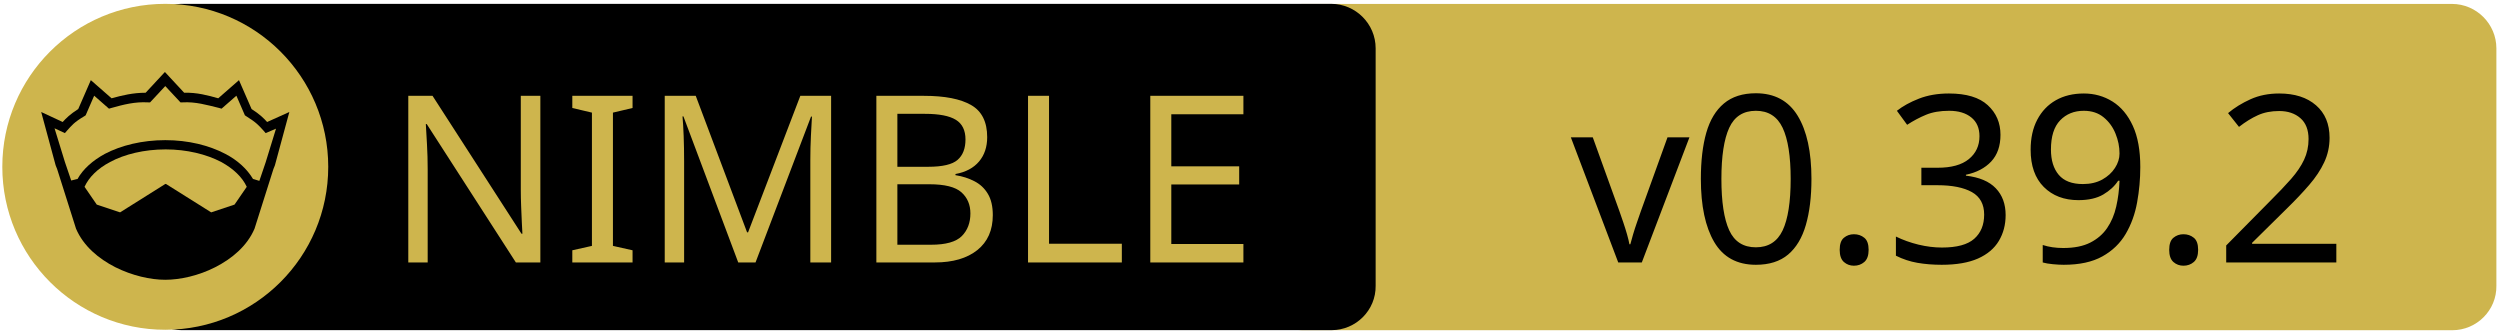
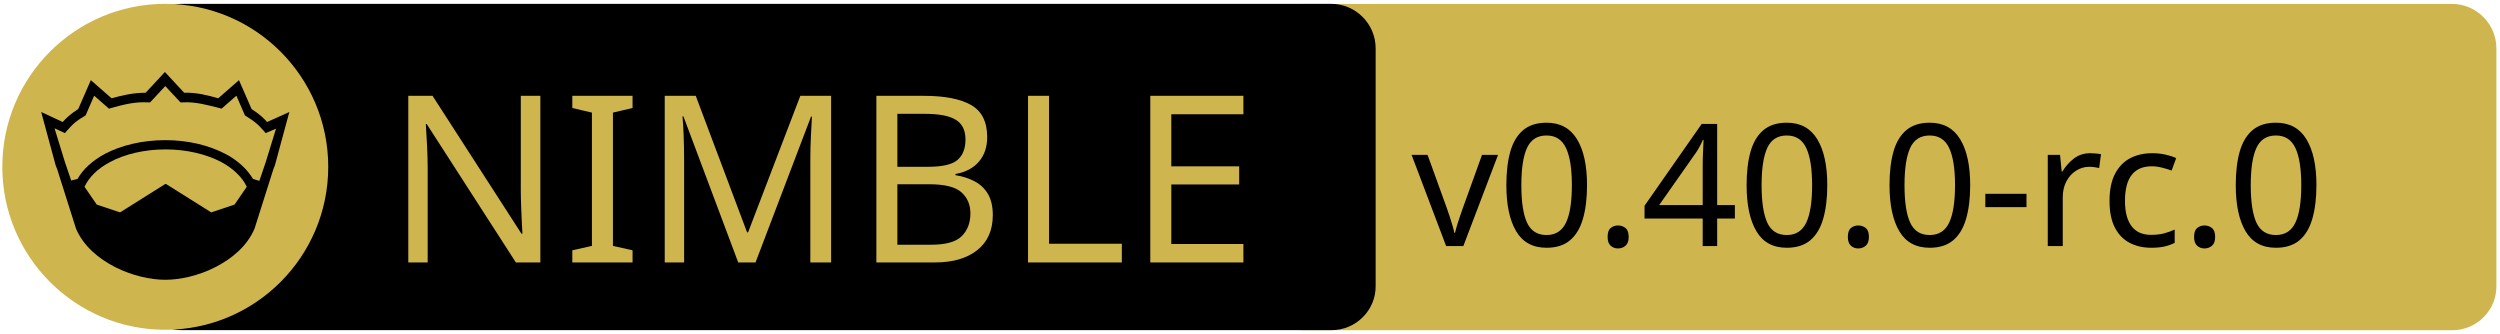
<svg xmlns="http://www.w3.org/2000/svg" xmlns:xlink="http://www.w3.org/1999/xlink" width="675" height="90" xml:space="preserve" version="1.1">
  <a xlink:href="https://github.com/waku-org/nwaku">
    <g>
      <path fill="#CEB54D" id="svg_15" d="m662.123,89.159l-310.5,0c-6.6,0 -12,-5.4 -12,-12l0,-64.1c0,-6.6 5.4,-12 12,-12l310.4,0c6.6,0 12,5.4 12,12l0,64.1c0.1,6.6 -5.3,12 -11.9,12z" />
      <path id="svg_1" d="m359.524,89.139l-310.5,0c-6.6,0 -12,-5.4 -12,-12l0,-64.1c0,-6.6 5.4,-12 12,-12l310.4,0c6.6,0 12,5.4 12,12l0,64.1c0.1,6.6 -5.3,12 -11.9,12z" />
      <rect id="svg_2" fill="none" height="45.9" width="315.3" class="st0" y="24.539" x="60.224" />
      <circle id="svg_4" fill="#CEB54D" r="44" cy="45.039" cx="44.624" class="st1" />
      <g id="XMLID_4_">
        <path id="svg_5" d="m78.124,30.239l-3.9,14.4l-0.4,1l-5.1,16.1c0,0 0,0 0,0c-2,4.7 -6.1,8.1 -10.6,10.4c-4.5,2.3 -9.5,3.4 -13.5,3.4c-4,0 -8.9,-1.1 -13.5,-3.4c-4.5,-2.3 -8.6,-5.7 -10.6,-10.4c0,0 0,0 0,0l-5.1,-16.1l-0.4,-1l-3.9,-14.4l5.8,2.7c0.9,-1 2,-2.1 4.2,-3.5l3.4,-7.8l5.6,4.9c2.9,-0.8 5.8,-1.5 9.2,-1.5l5.2,-5.6l5.2,5.6c3.4,-0.1 6.4,0.7 9.2,1.5l5.6,-4.9l3.4,7.8c2.2,1.4 3.3,2.5 4.2,3.5l6,-2.7z" />
        <g id="XMLID_6_">
          <g id="svg_6">
            <path id="svg_7" fill="#CEB54D" d="m66.624,50.439l-3.3,4.8l-6.3,2.1l-12.1,-7.6c-0.1,-0.1 -0.3,-0.1 -0.4,0l-12.1,7.6l-6.3,-2.1l-3.3,-4.8c1.2,-2.6 3.5,-4.9 6.9,-6.7c3.9,-2.1 9.2,-3.4 15,-3.4c5.7,0 11,1.3 15,3.4c3.3,1.8 5.7,4.1 6.9,6.7z" class="st1" />
          </g>
          <g id="svg_8" />
        </g>
        <g id="XMLID_5_">
          <g id="svg_9">
            <path id="svg_10" fill="#CEB54D" d="m74.524,34.739l-2.8,9.1l-1.7,5l-1.6,-0.5c0,0 -0.1,0 -0.1,0c-1.6,-2.7 -4.2,-5.1 -7.5,-6.8c-4.4,-2.3 -10,-3.7 -16.2,-3.7c-6.2,0 -11.9,1.4 -16.3,3.7c-3.3,1.8 -5.9,4.1 -7.4,6.8c0,0 -0.1,0 -0.1,0l-1.6,0.4l-1.7,-5l-2.8,-9.1l2.8,1.3l0.6,-0.7c1.2,-1.3 1.8,-2.2 4.7,-3.9l0.3,-0.2l2.3,-5.3l4,3.5l0.7,-0.2c3.2,-0.9 6.3,-1.7 9.8,-1.5l0.6,0l4.1,-4.4l4.1,4.4l0.6,0c3.5,-0.2 6.5,0.7 9.8,1.5l0.7,0.2l4,-3.5l2.3,5.3l0.3,0.2c2.9,1.8 3.5,2.6 4.7,3.9l0.6,0.7l2.8,-1.2z" class="st1" />
          </g>
          <g id="svg_11" />
        </g>
      </g>
      <text x="-442" y="-350.021" id="svg_16" font-size="63px" font-family="'PT Sans Caption', 'Tahoma', 'Helvetica Neue Medium', 'PT Sans', sans-serif" fill="#CEB54D" class="st1 st2 st3" transform="matrix(1 0 0 1 546.13 420.879)">NIMBLE</text>
-       <text x="-122.0" y="-350.012" id="svg_17" font-size="63.012px" font-family="'PT Sans Caption', 'Tahoma', 'Helvetica Neue Medium', 'PT Sans', sans-serif" fill="#000000" class="st1 st2 st3" transform="matrix(1 0 0 1 546.13 420.879)">v0.39.2</text>
+       <text x="-165" y="-354.438" id="svg_17" font-size="45.938px" font-family="'PT Sans Caption', 'Tahoma', 'Helvetica Neue Medium', 'PT Sans', sans-serif" fill="#000000" class="st1 st2 st3" transform="matrix(1 0 0 1 546.13 420.879)">v0.40.0-rc.0</text>
    </g>
  </a>
</svg>
